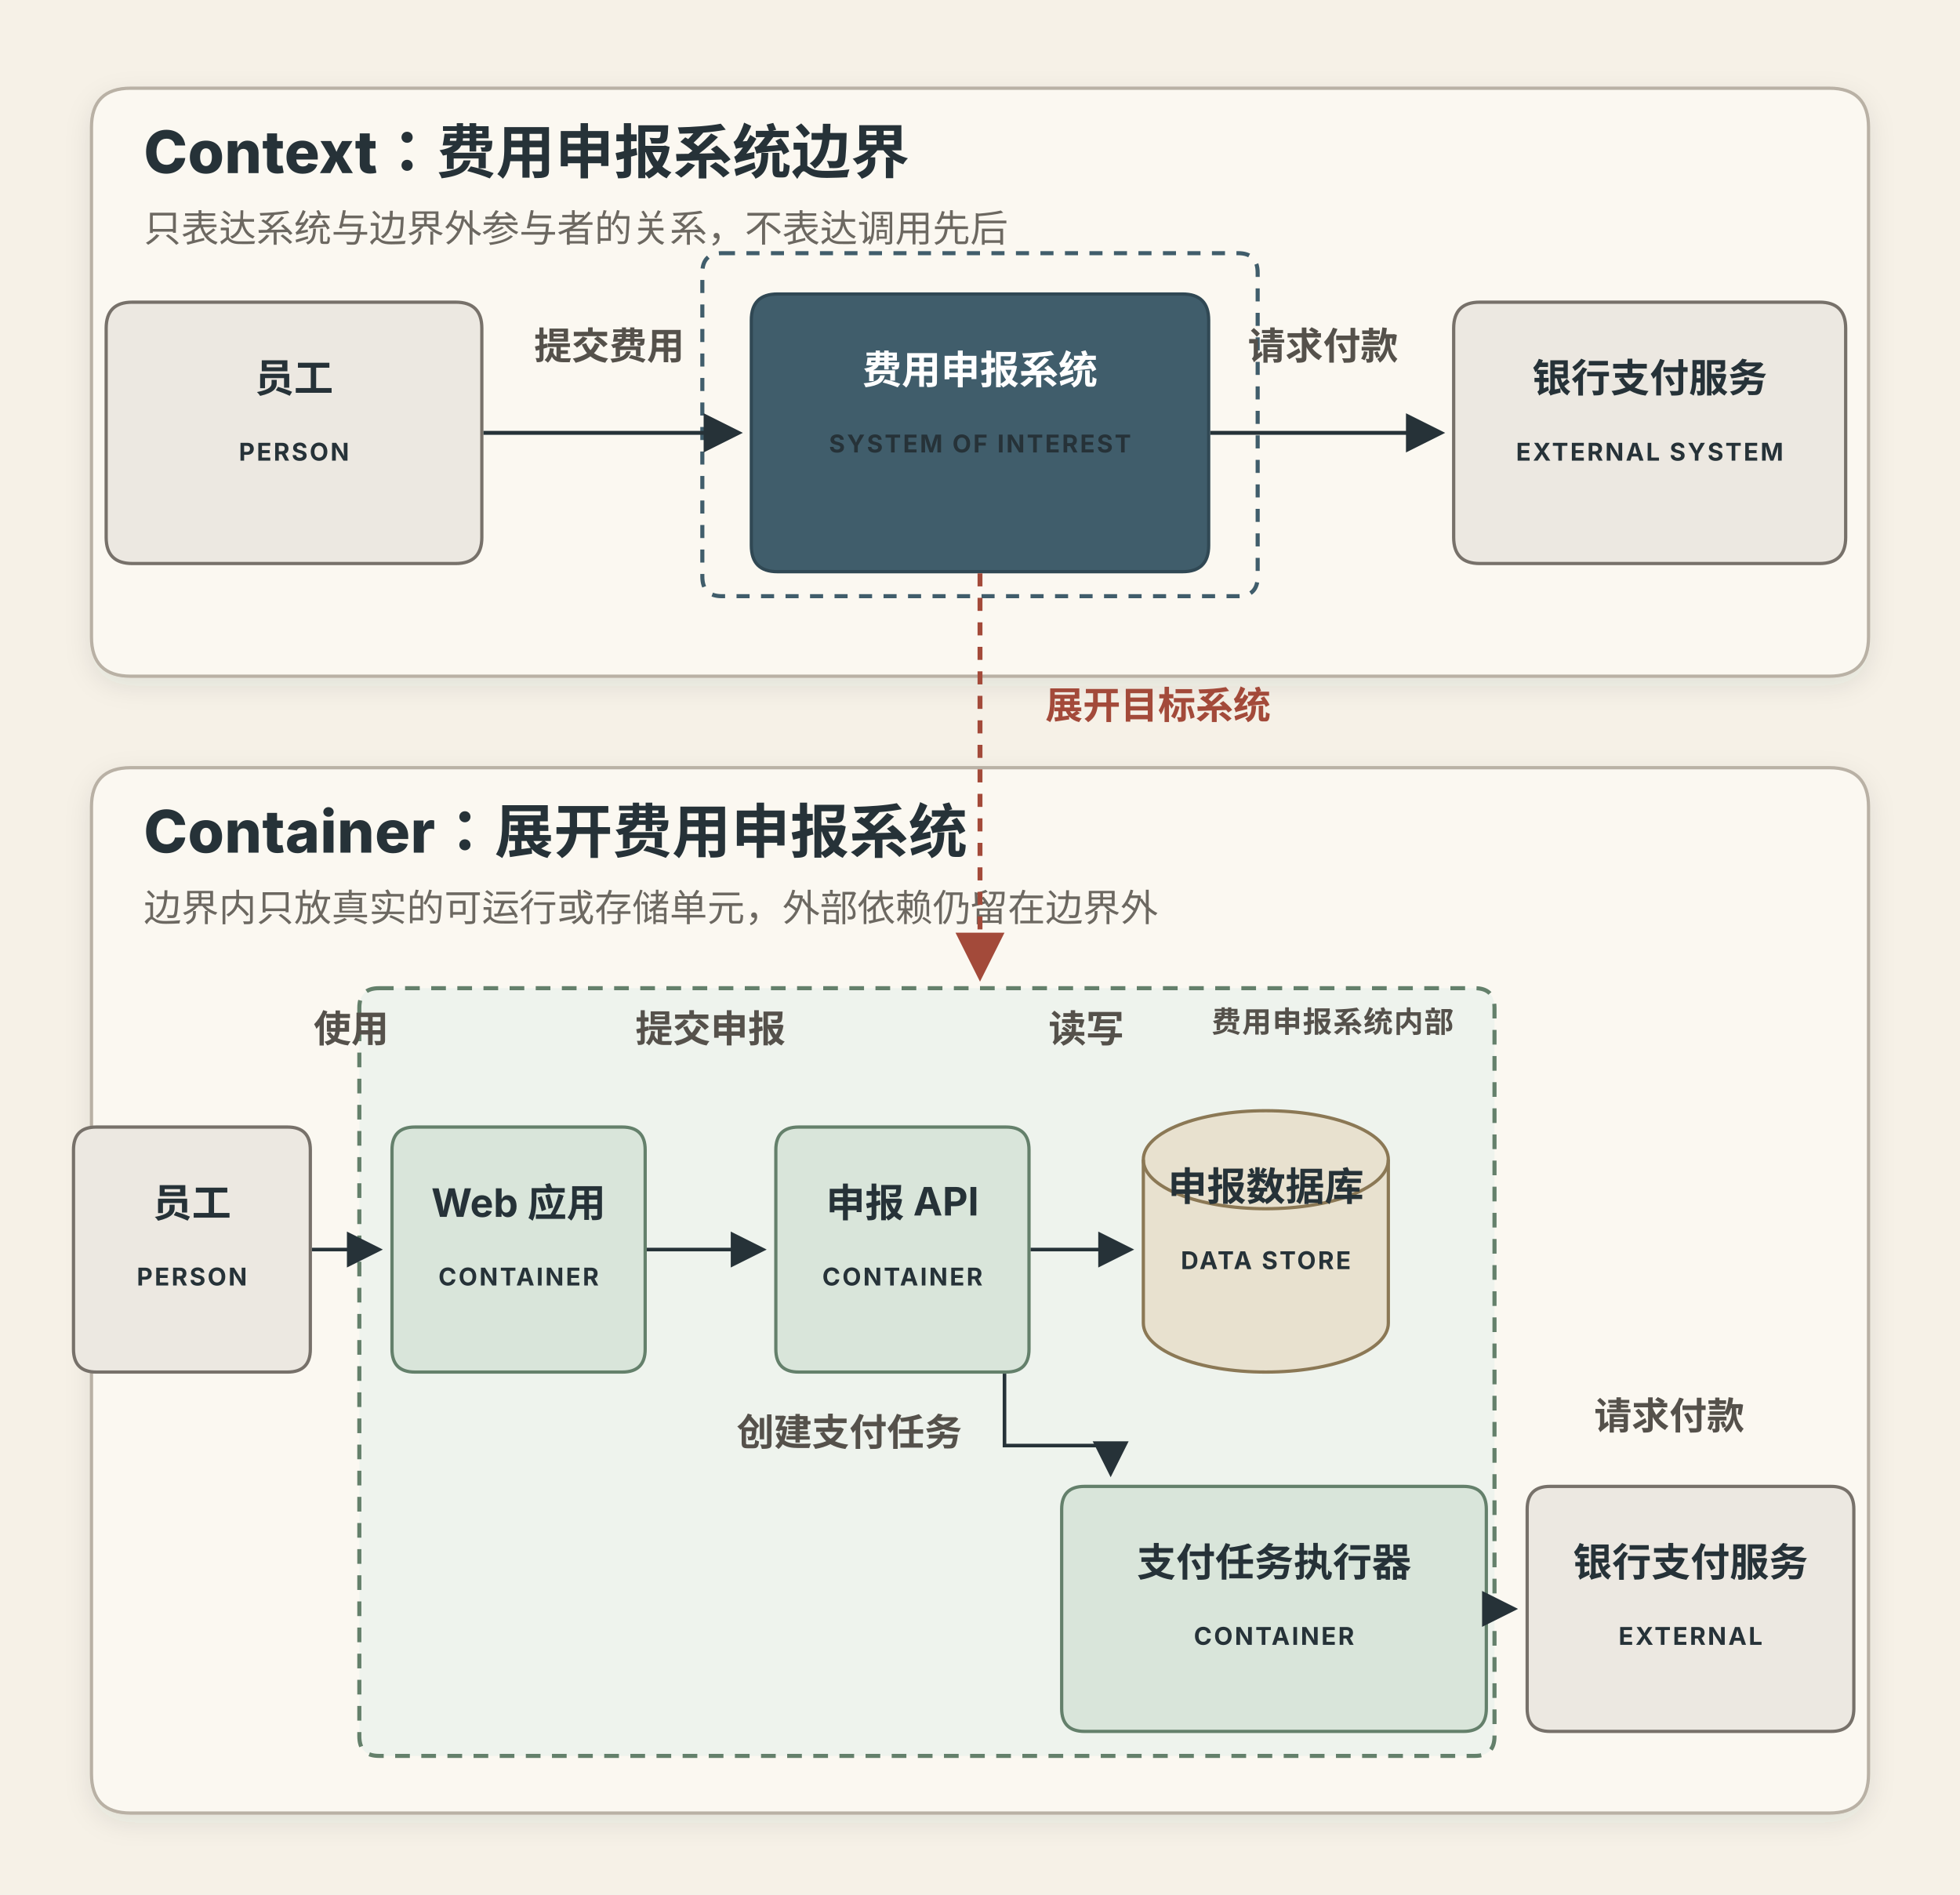
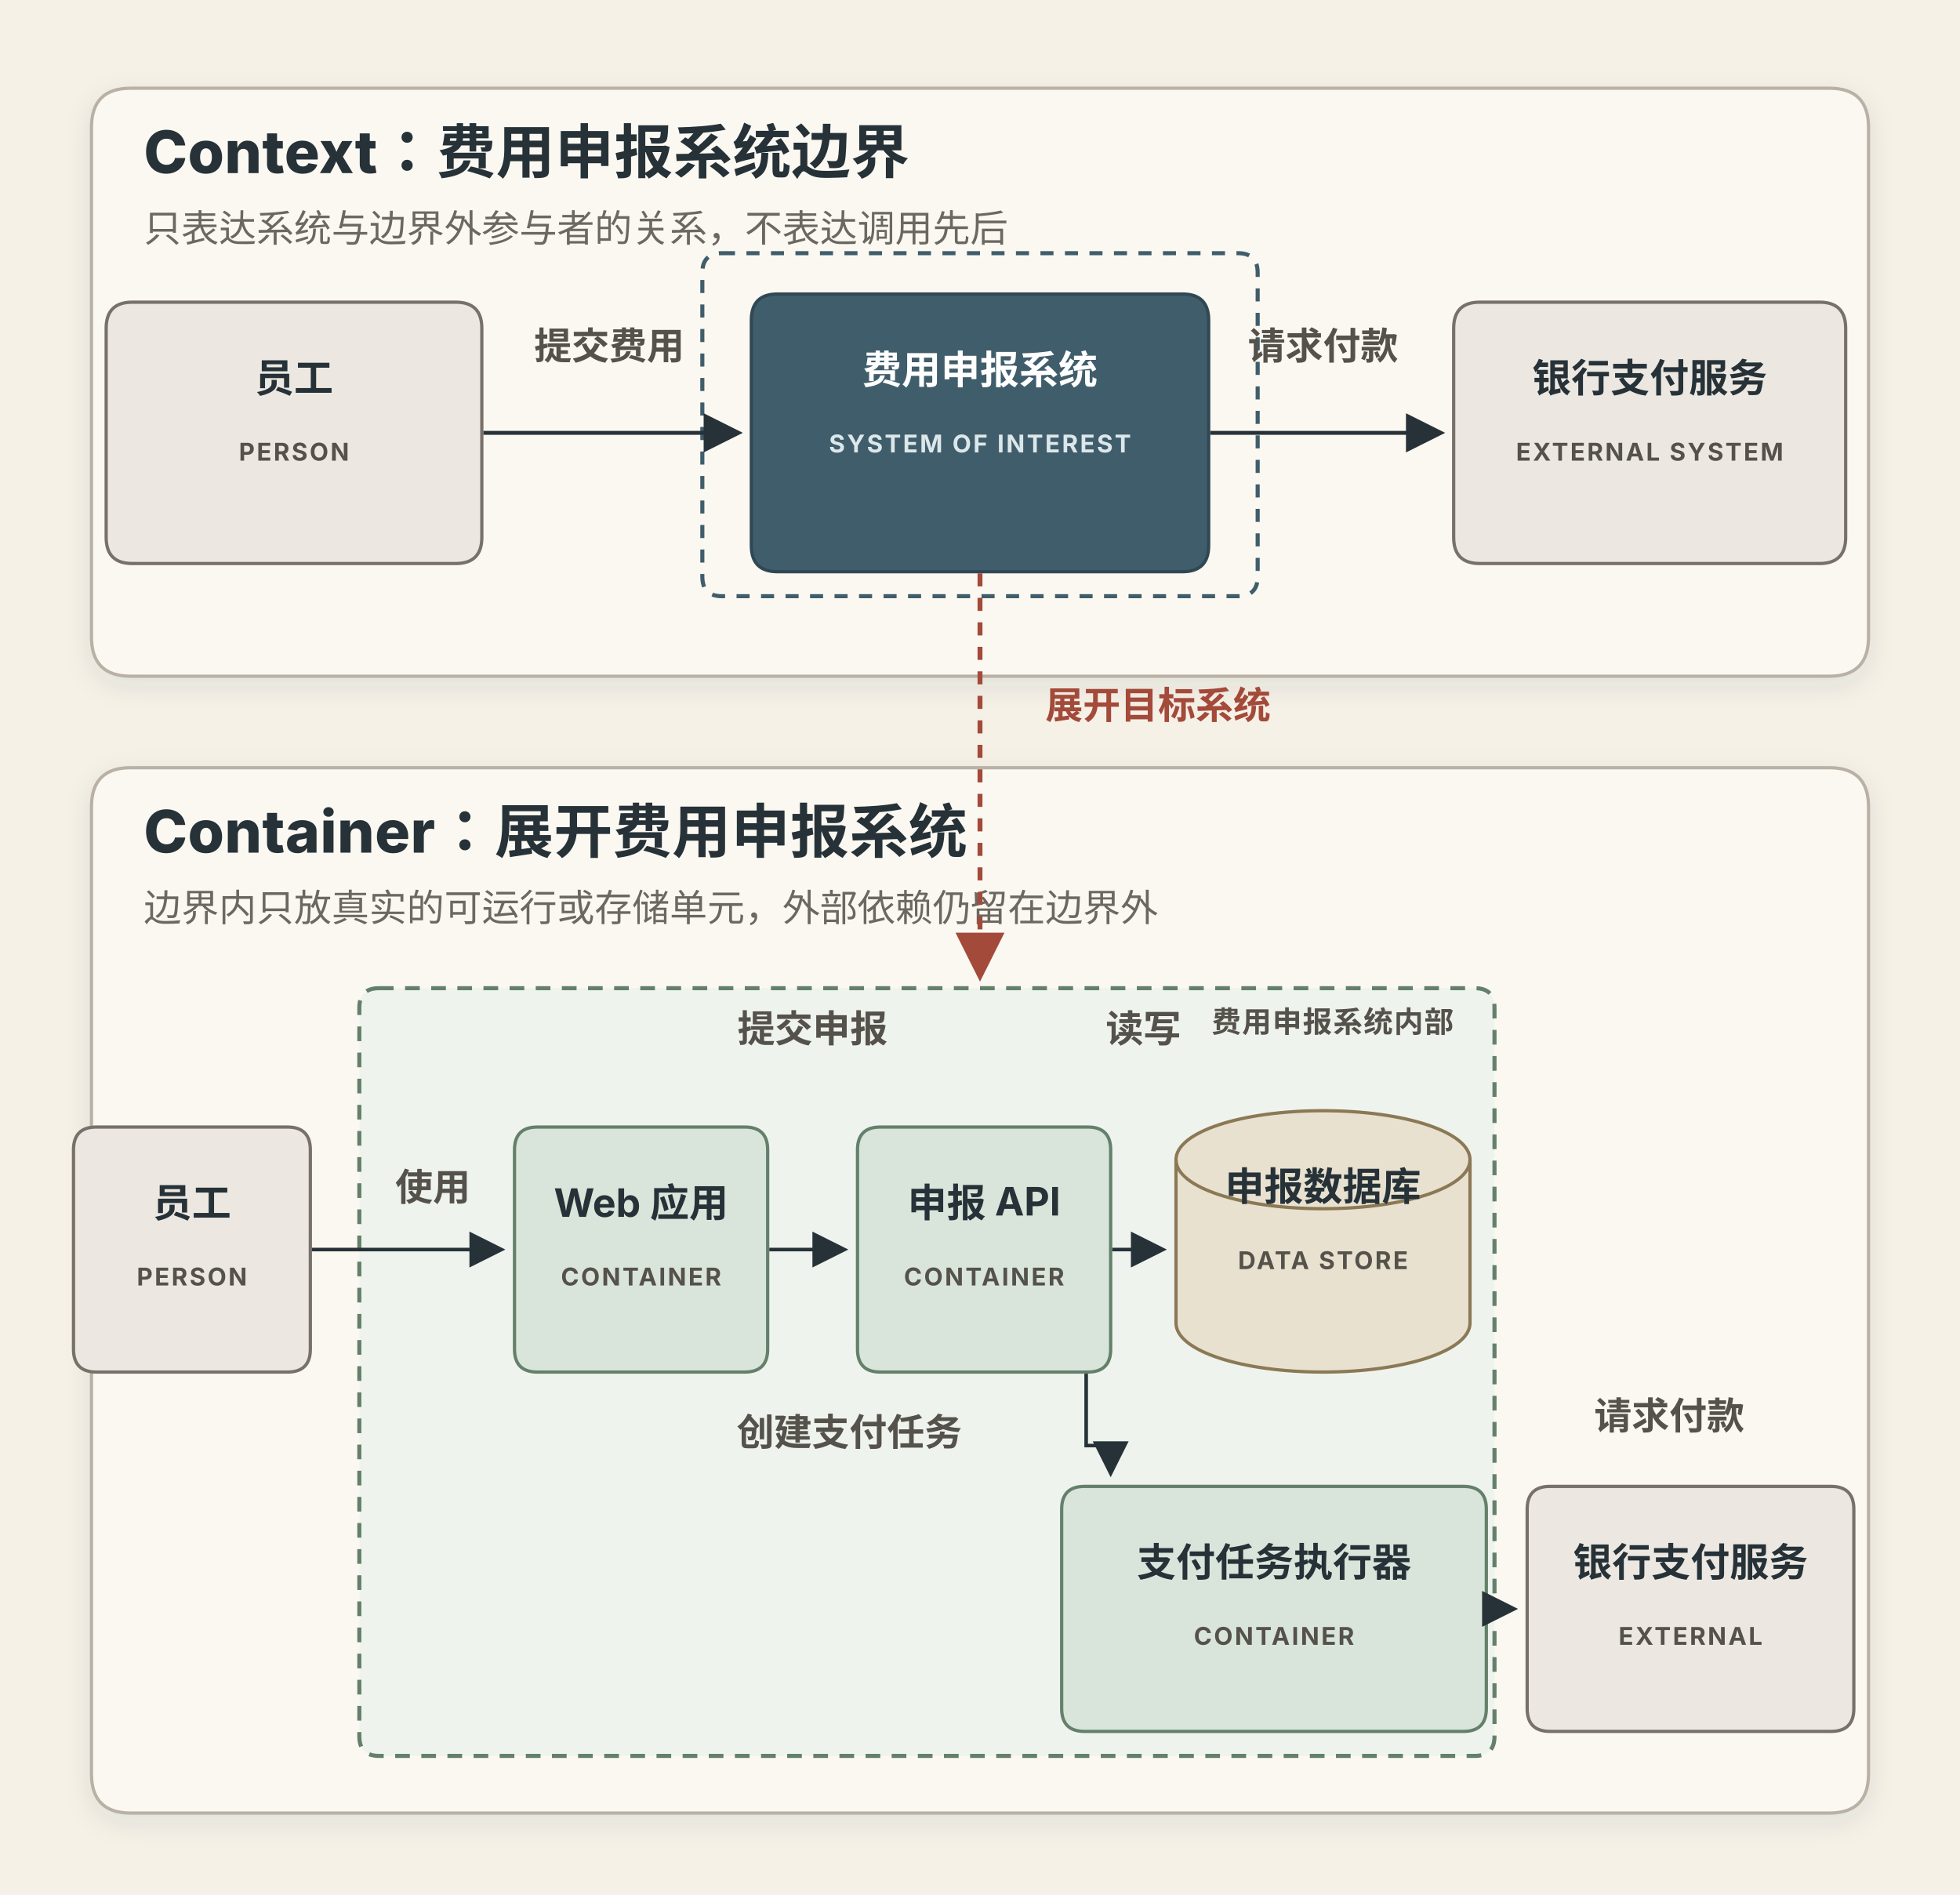
<svg xmlns="http://www.w3.org/2000/svg" viewBox="0 0 1200 1160" role="img" aria-labelledby="diagram-title diagram-description">
  <defs>
    <filter id="soft-shadow" x="-20%" y="-20%" width="140%" height="150%">
      <feDropShadow dx="0" dy="5" stdDeviation="8" flood-color="#263238" flood-opacity=".09" />
    </filter>
    <marker id="arrow-ink" markerUnits="strokeWidth" markerWidth="10" markerHeight="10" refX="8" refY="5" orient="auto">
      <path d="M0 0L10 5L0 10Z" fill="#263238" />
    </marker>
    <marker id="arrow-brick" markerUnits="strokeWidth" markerWidth="10" markerHeight="10" refX="8" refY="5" orient="auto">
      <path d="M0 0L10 5L0 10Z" fill="#A34A3A" />
    </marker>
    <style>
      text {
        font-family: -apple-system, BlinkMacSystemFont, "Segoe UI", "PingFang SC",
          "Hiragino Sans GB", "Microsoft YaHei", sans-serif;
        fill: #263238;
      }
      .section-title { font-size: 36px; font-weight: 760; letter-spacing: .2px; }
      .section-note { font-size: 23px; fill: #6c6861; }
      .node-title { font-size: 24px; font-weight: 720; }
-       .node-type { font-size: 15px; font-weight: 700; letter-spacing: 1.2px; }
+       .node-type { font-size: 15px; font-weight: 700; letter-spacing: 1.2px; fill: #55514b; }
+       .node-type.inverse-type { fill: #dce7ea; }
      .inverse-title { fill: #fff; }
      .edge-label { font-size: 23px; font-weight: 650; fill: #55514b; }
      .zoom-label { fill: #a34a3a; }
      .badge { font-size: 18px; font-weight: 760; letter-spacing: .6px; fill: #55514b; }
    </style>
  </defs>
  <path d="M0 0H1200V1160H0Z" fill="#F6F1E7" />
  <path d="M80 54H1120Q1144 54 1144 78V390Q1144 414 1120 414H80Q56 414 56 390V78Q56 54 80 54Z" fill="#FBF8F1" stroke="#B9B1A5" stroke-width="2" filter="url(#soft-shadow)" />
  <text x="88" y="106" class="section-title">Context：费用申报系统边界</text>
  <text x="88" y="148" class="section-note">只表达系统与边界外参与者的关系，不表达调用先后</text>
  <g data-node-id="employee" data-node-bounds="65 185 230 160">
    <path d="M65 201Q65 185 81 185H279Q295 185 295 201V329Q295 345 279 345H81Q65 345 65 329Z" fill="#ECE8E1" stroke="#77716A" stroke-width="2" />
    <text x="180" y="240" text-anchor="middle" class="node-title" data-text-role="title">员工</text>
-     <text x="180" y="282" text-anchor="middle" class="node-type" data-text-role="type" fill="#55514B">PERSON</text>
+     <text x="180" y="282" text-anchor="middle" class="node-type" data-text-role="type">PERSON</text>
  </g>
  <path d="M442 155H758Q770 155 770 167V353Q770 365 758 365H442Q430 365 430 353V167Q430 155 442 155Z" fill="none" stroke="#405D6B" stroke-width="2.5" stroke-dasharray="8 7" />
  <g data-node-id="expense-system" data-node-bounds="460 180 280 170">
    <path d="M460 196Q460 180 476 180H724Q740 180 740 196V334Q740 350 724 350H476Q460 350 460 334Z" fill="#405D6B" stroke="#304854" stroke-width="2" />
    <text x="600" y="235" text-anchor="middle" class="node-title inverse-title" data-text-role="title">费用申报系统</text>
-     <text x="600" y="277" text-anchor="middle" class="node-type" data-text-role="type" fill="#DCE7EA">SYSTEM OF INTEREST</text>
+     <text x="600" y="277" text-anchor="middle" class="node-type inverse-type" data-text-role="type">SYSTEM OF INTEREST</text>
  </g>
  <g data-node-id="bank-context" data-node-bounds="890 185 240 160">
    <path d="M890 201Q890 185 906 185H1114Q1130 185 1130 201V329Q1130 345 1114 345H906Q890 345 890 329Z" fill="#ECE8E1" stroke="#77716A" stroke-width="2" />
    <text x="1010" y="240" text-anchor="middle" class="node-title" data-text-role="title">银行支付服务</text>
-     <text x="1010" y="282" text-anchor="middle" class="node-type" data-text-role="type" fill="#55514B">EXTERNAL SYSTEM</text>
+     <text x="1010" y="282" text-anchor="middle" class="node-type" data-text-role="type">EXTERNAL SYSTEM</text>
  </g>
  <path data-edge-id="edge-employee-system" data-source="employee" data-target="expense-system" d="M296 265H450" fill="none" stroke="#263238" stroke-width="2.4" marker-end="url(#arrow-ink)" />
  <path data-edge-id="edge-system-bank" data-source="expense-system" data-target="bank-context" d="M741 265H880" fill="none" stroke="#263238" stroke-width="2.4" marker-end="url(#arrow-ink)" />
  <text x="373" y="220" text-anchor="middle" class="edge-label" data-edge-id="edge-employee-system" data-stroke-clearance-css="8" data-arrow-clearance-css="16" data-node-clearance-css="12">提交费用</text>
  <text x="810" y="220" text-anchor="middle" class="edge-label" data-edge-id="edge-system-bank" data-stroke-clearance-css="8" data-arrow-clearance-css="16" data-node-clearance-css="12">请求付款</text>
  <path d="M80 470H1120Q1144 470 1144 494V1086Q1144 1110 1120 1110H80Q56 1110 56 1086V494Q56 470 80 470Z" fill="#FBF8F1" stroke="#B9B1A5" stroke-width="2" filter="url(#soft-shadow)" />
  <text x="88" y="522" class="section-title">Container：展开费用申报系统</text>
  <text x="88" y="564" class="section-note">边界内只放真实的可运行或存储单元，外部依赖仍留在边界外</text>
  <path d="M232 605H903Q915 605 915 617V1063Q915 1075 903 1075H232Q220 1075 220 1063V617Q220 605 232 605Z" fill="#EEF3ED" stroke="#64806B" stroke-width="2.5" stroke-dasharray="9 7" />
  <text x="890" y="632" text-anchor="end" class="badge">费用申报系统内部</text>
  <path data-edge-id="zoom-link" data-source="expense-system" data-target="container-boundary" d="M600 351V595" fill="none" stroke="#A34A3A" stroke-width="3" stroke-dasharray="8 7" marker-end="url(#arrow-brick)" />
  <text x="640" y="440" class="edge-label zoom-label" data-edge-id="zoom-link" data-stroke-clearance-css="8" data-arrow-clearance-css="16" data-node-clearance-css="12">展开目标系统</text>
  <g data-node-id="employee-container" data-node-bounds="45 690 145 150">
    <path d="M45 704Q45 690 59 690H176Q190 690 190 704V826Q190 840 176 840H59Q45 840 45 826Z" fill="#ECE8E1" stroke="#77716A" stroke-width="2" />
    <text x="117.5" y="745" text-anchor="middle" class="node-title" data-text-role="title">员工</text>
-     <text x="117.5" y="787" text-anchor="middle" class="node-type" data-text-role="type" fill="#55514B">PERSON</text>
+     <text x="117.5" y="787" text-anchor="middle" class="node-type" data-text-role="type">PERSON</text>
  </g>
-   <g data-node-id="web-app" data-node-bounds="240 690 155 150">
-     <path d="M240 704Q240 690 254 690H381Q395 690 395 704V826Q395 840 381 840H254Q240 840 240 826Z" fill="#D9E5DA" stroke="#64806B" stroke-width="2" />
-     <text x="317.5" y="745" text-anchor="middle" class="node-title" data-text-role="title">Web 应用</text>
-     <text x="317.5" y="787" text-anchor="middle" class="node-type" data-text-role="type" fill="#55514B">CONTAINER</text>
+   <g data-node-id="web-app" data-node-bounds="315 690 155 150">
+     <path d="M315 704Q315 690 329 690H456Q470 690 470 704V826Q470 840 456 840H329Q315 840 315 826Z" fill="#D9E5DA" stroke="#64806B" stroke-width="2" />
+     <text x="392.5" y="745" text-anchor="middle" class="node-title" data-text-role="title">Web 应用</text>
+     <text x="392.5" y="787" text-anchor="middle" class="node-type" data-text-role="type">CONTAINER</text>
  </g>
-   <g data-node-id="expense-api" data-node-bounds="475 690 155 150">
-     <path d="M475 704Q475 690 489 690H616Q630 690 630 704V826Q630 840 616 840H489Q475 840 475 826Z" fill="#D9E5DA" stroke="#64806B" stroke-width="2" />
-     <text x="552.5" y="745" text-anchor="middle" class="node-title" data-text-role="title">申报 API</text>
-     <text x="552.5" y="787" text-anchor="middle" class="node-type" data-text-role="type" fill="#55514B">CONTAINER</text>
+   <g data-node-id="expense-api" data-node-bounds="525 690 155 150">
+     <path d="M525 704Q525 690 539 690H666Q680 690 680 704V826Q680 840 666 840H539Q525 840 525 826Z" fill="#D9E5DA" stroke="#64806B" stroke-width="2" />
+     <text x="602.5" y="745" text-anchor="middle" class="node-title" data-text-role="title">申报 API</text>
+     <text x="602.5" y="787" text-anchor="middle" class="node-type" data-text-role="type">CONTAINER</text>
  </g>
-   <g data-node-id="expense-db" data-node-bounds="700 680 150 160">
-     <path d="M700 710C700 693 734 680 775 680S850 693 850 710V810C850 827 816 840 775 840S700 827 700 810Z" fill="#E8E1CF" stroke="#8B7855" stroke-width="2" />
-     <path d="M700 710C700 727 734 740 775 740S850 727 850 710" fill="none" stroke="#8B7855" stroke-width="2" />
-     <text x="775" y="735" text-anchor="middle" class="node-title" data-text-role="title">申报数据库</text>
-     <text x="775" y="777" text-anchor="middle" class="node-type" data-text-role="type" fill="#55514B">DATA STORE</text>
+   <g data-node-id="expense-db" data-node-bounds="720 680 180 160">
+     <path d="M720 710C720 693 760 680 810 680S900 693 900 710V810C900 827 860 840 810 840S720 827 720 810Z" fill="#E8E1CF" stroke="#8B7855" stroke-width="2" />
+     <path d="M720 710C720 727 760 740 810 740S900 727 900 710" fill="none" stroke="#8B7855" stroke-width="2" />
+     <text x="810" y="735" text-anchor="middle" class="node-title" data-text-role="title">申报数据库</text>
+     <text x="810" y="777" text-anchor="middle" class="node-type" data-text-role="type">DATA STORE</text>
  </g>
  <g data-node-id="payment-worker" data-node-bounds="650 910 260 150">
    <path d="M650 924Q650 910 664 910H896Q910 910 910 924V1046Q910 1060 896 1060H664Q650 1060 650 1046Z" fill="#D9E5DA" stroke="#64806B" stroke-width="2" />
    <text x="780" y="965" text-anchor="middle" class="node-title" data-text-role="title">支付任务执行器</text>
-     <text x="780" y="1007" text-anchor="middle" class="node-type" data-text-role="type" fill="#55514B">CONTAINER</text>
+     <text x="780" y="1007" text-anchor="middle" class="node-type" data-text-role="type">CONTAINER</text>
  </g>
  <g data-node-id="bank-container" data-node-bounds="935 910 200 150">
    <path d="M935 924Q935 910 949 910H1121Q1135 910 1135 924V1046Q1135 1060 1121 1060H949Q935 1060 935 1046Z" fill="#ECE8E1" stroke="#77716A" stroke-width="2" />
    <text x="1035" y="965" text-anchor="middle" class="node-title" data-text-role="title">银行支付服务</text>
-     <text x="1035" y="1007" text-anchor="middle" class="node-type" data-text-role="type" fill="#55514B">EXTERNAL</text>
+     <text x="1035" y="1007" text-anchor="middle" class="node-type" data-text-role="type">EXTERNAL</text>
  </g>
-   <path data-edge-id="edge-employee-web" data-source="employee-container" data-target="web-app" d="M191 765H230" fill="none" stroke="#263238" stroke-width="2.2" marker-end="url(#arrow-ink)" />
-   <path data-edge-id="edge-web-api" data-source="web-app" data-target="expense-api" d="M396 765H465" fill="none" stroke="#263238" stroke-width="2.2" marker-end="url(#arrow-ink)" />
-   <path data-edge-id="edge-api-db" data-source="expense-api" data-target="expense-db" d="M631 765H690" fill="none" stroke="#263238" stroke-width="2.2" marker-end="url(#arrow-ink)" />
-   <path data-edge-id="edge-api-worker" data-source="expense-api" data-target="payment-worker" d="M615 841V885H680V900" fill="none" stroke="#263238" stroke-width="2.2" marker-end="url(#arrow-ink)" />
+   <path data-edge-id="edge-employee-web" data-source="employee-container" data-target="web-app" d="M191 765H305" fill="none" stroke="#263238" stroke-width="2.2" marker-end="url(#arrow-ink)" />
+   <path data-edge-id="edge-web-api" data-source="web-app" data-target="expense-api" d="M471 765H515" fill="none" stroke="#263238" stroke-width="2.2" marker-end="url(#arrow-ink)" />
+   <path data-edge-id="edge-api-db" data-source="expense-api" data-target="expense-db" d="M681 765H710" fill="none" stroke="#263238" stroke-width="2.2" marker-end="url(#arrow-ink)" />
+   <path data-edge-id="edge-api-worker" data-source="expense-api" data-target="payment-worker" d="M665 841V885H680V900" fill="none" stroke="#263238" stroke-width="2.2" marker-end="url(#arrow-ink)" />
  <path data-edge-id="edge-worker-bank" data-source="payment-worker" data-target="bank-container" d="M911 985H925" fill="none" stroke="#263238" stroke-width="2.2" marker-end="url(#arrow-ink)" />
-   <text x="215" y="638" text-anchor="middle" class="edge-label" data-edge-id="edge-employee-web" data-stroke-clearance-css="8" data-arrow-clearance-css="16" data-node-clearance-css="12">使用</text>
-   <text x="435" y="638" text-anchor="middle" class="edge-label" data-edge-id="edge-web-api" data-stroke-clearance-css="8" data-arrow-clearance-css="16" data-node-clearance-css="12">提交申报</text>
-   <text x="665" y="638" text-anchor="middle" class="edge-label" data-edge-id="edge-api-db" data-stroke-clearance-css="8" data-arrow-clearance-css="16" data-node-clearance-css="12">读写</text>
+   <text x="265" y="735" text-anchor="middle" class="edge-label" data-edge-id="edge-employee-web" data-stroke-clearance-css="8" data-arrow-clearance-css="16" data-node-clearance-css="12">使用</text>
+   <text x="497.5" y="638" text-anchor="middle" class="edge-label" data-edge-id="edge-web-api" data-stroke-clearance-css="8" data-arrow-clearance-css="16" data-node-clearance-css="12">提交申报</text>
+   <text x="700" y="638" text-anchor="middle" class="edge-label" data-edge-id="edge-api-db" data-stroke-clearance-css="8" data-arrow-clearance-css="16" data-node-clearance-css="12">读写</text>
  <text x="520" y="885" text-anchor="middle" class="edge-label" data-edge-id="edge-api-worker" data-stroke-clearance-css="8" data-arrow-clearance-css="16" data-node-clearance-css="12">创建支付任务</text>
  <text x="1022" y="875" text-anchor="middle" class="edge-label" data-edge-id="edge-worker-bank" data-stroke-clearance-css="8" data-arrow-clearance-css="16" data-node-clearance-css="12">请求付款</text>
</svg>
